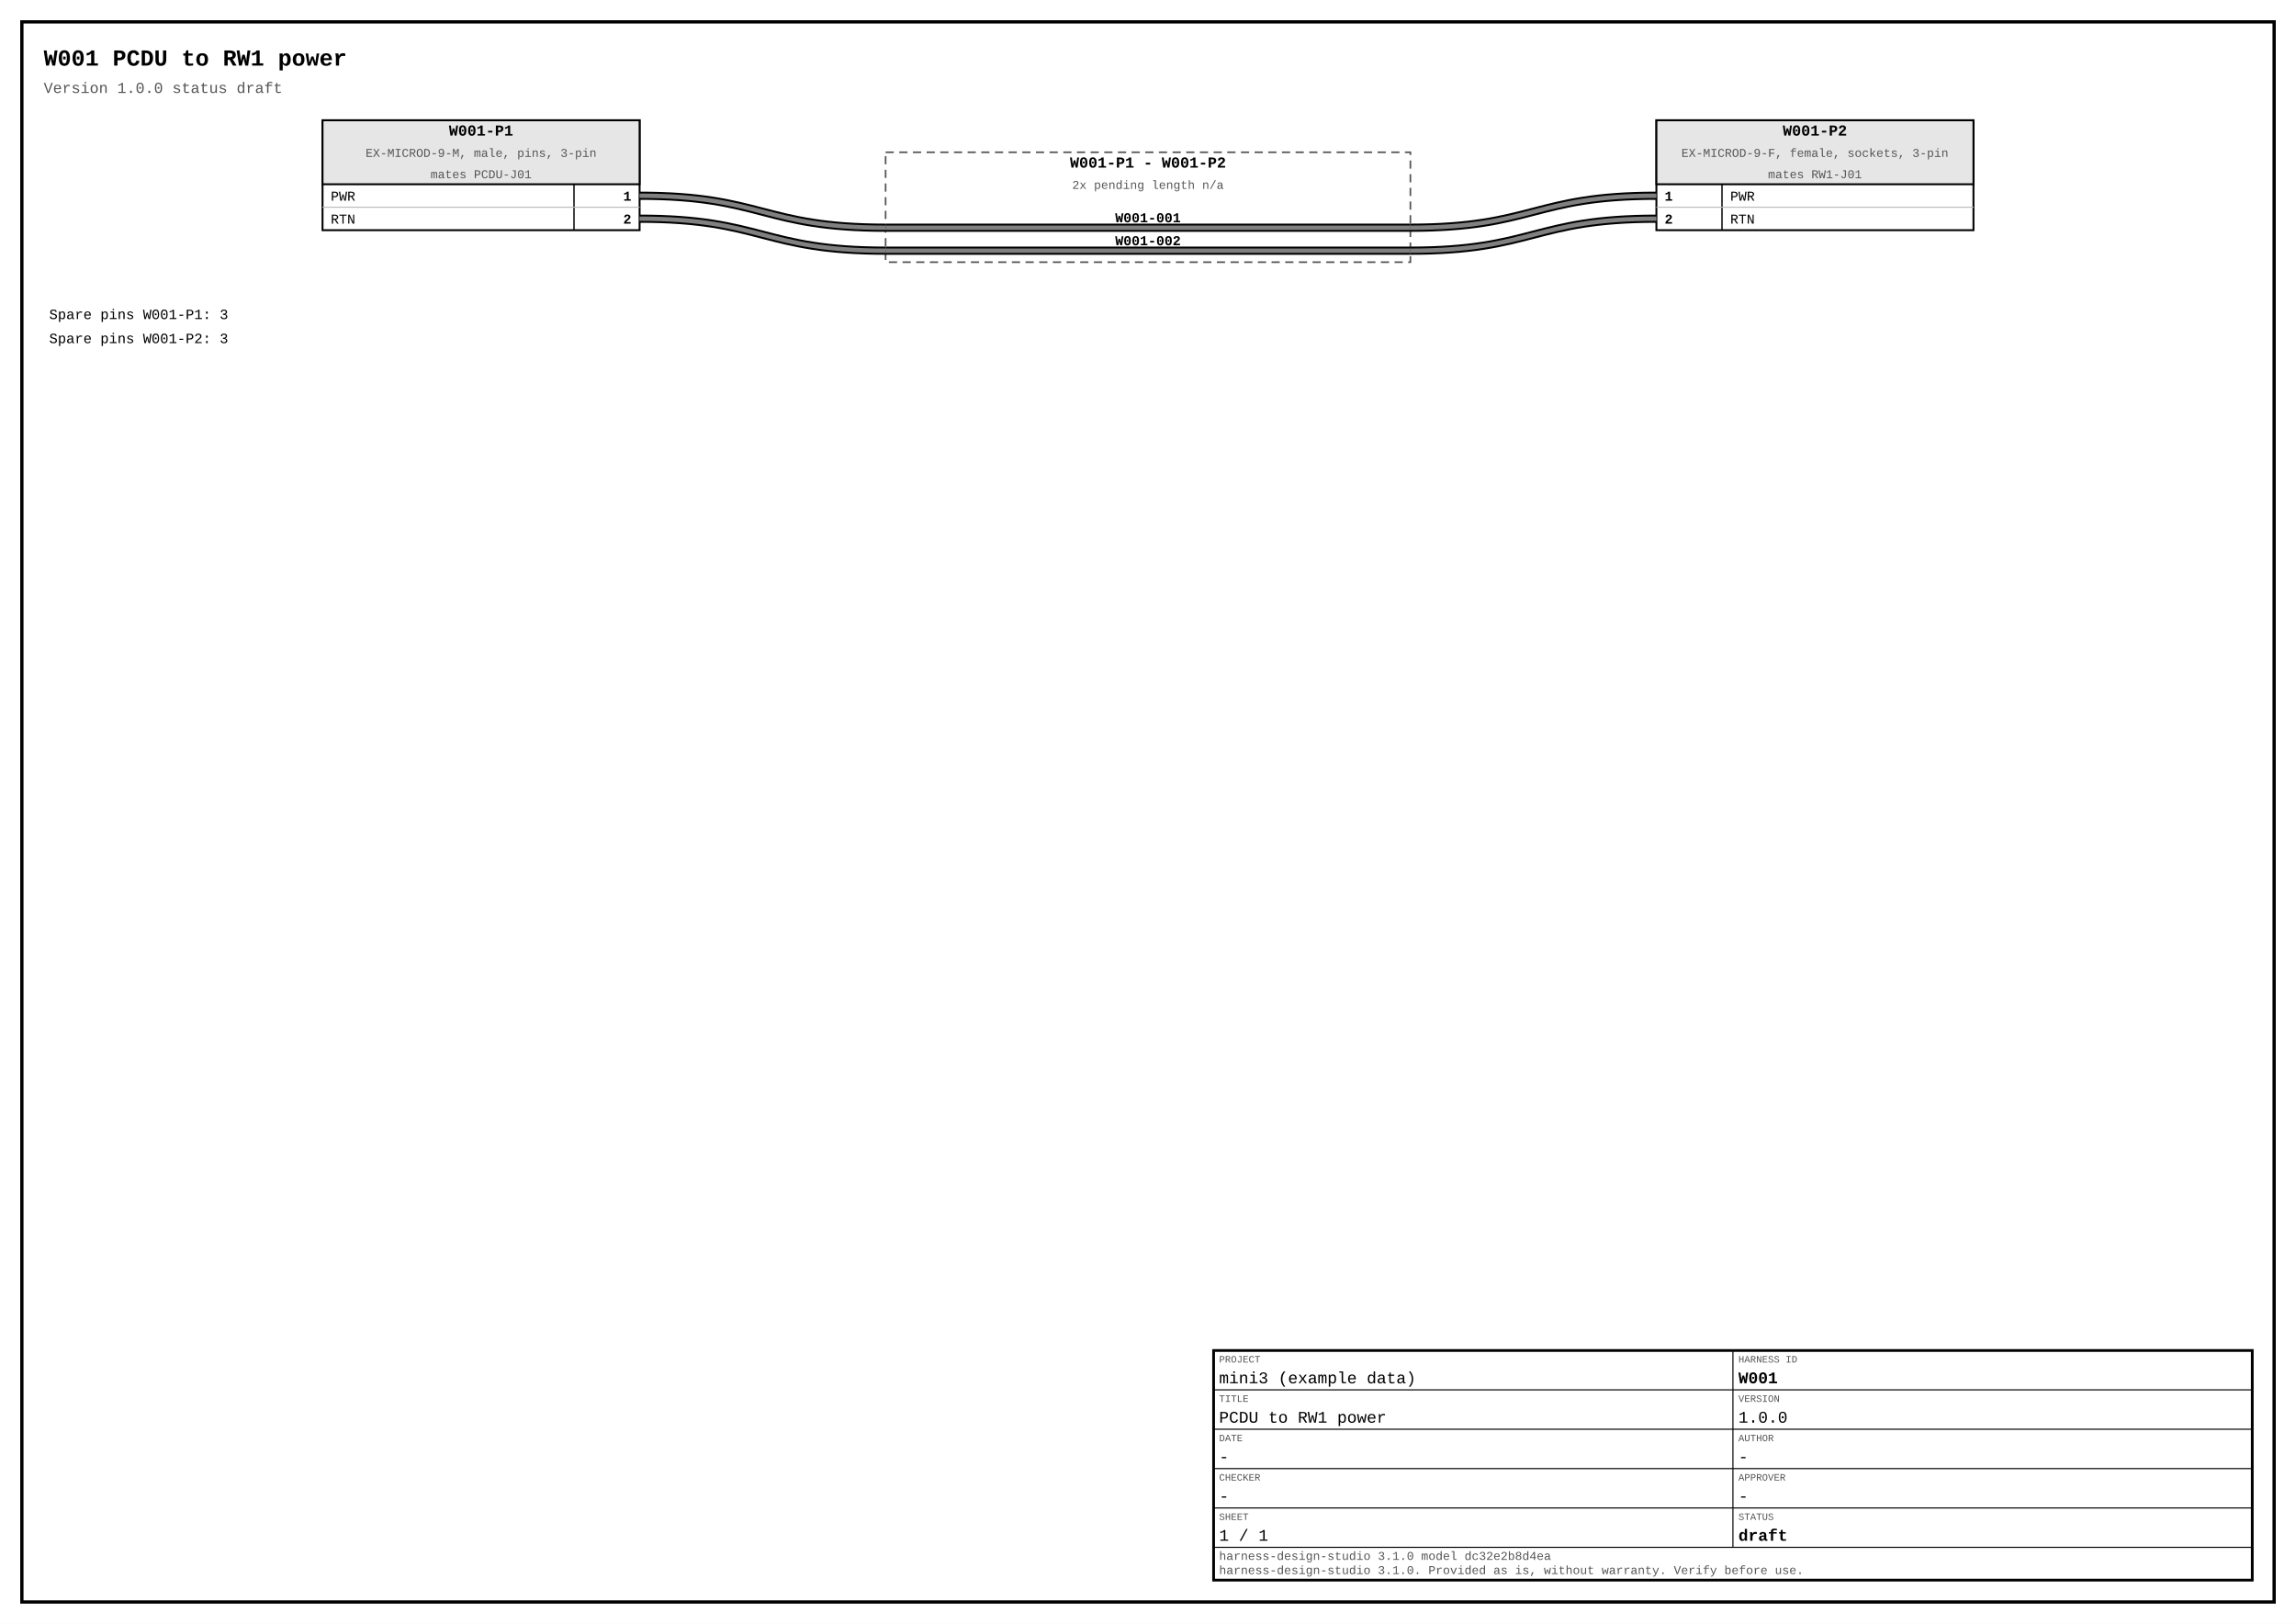
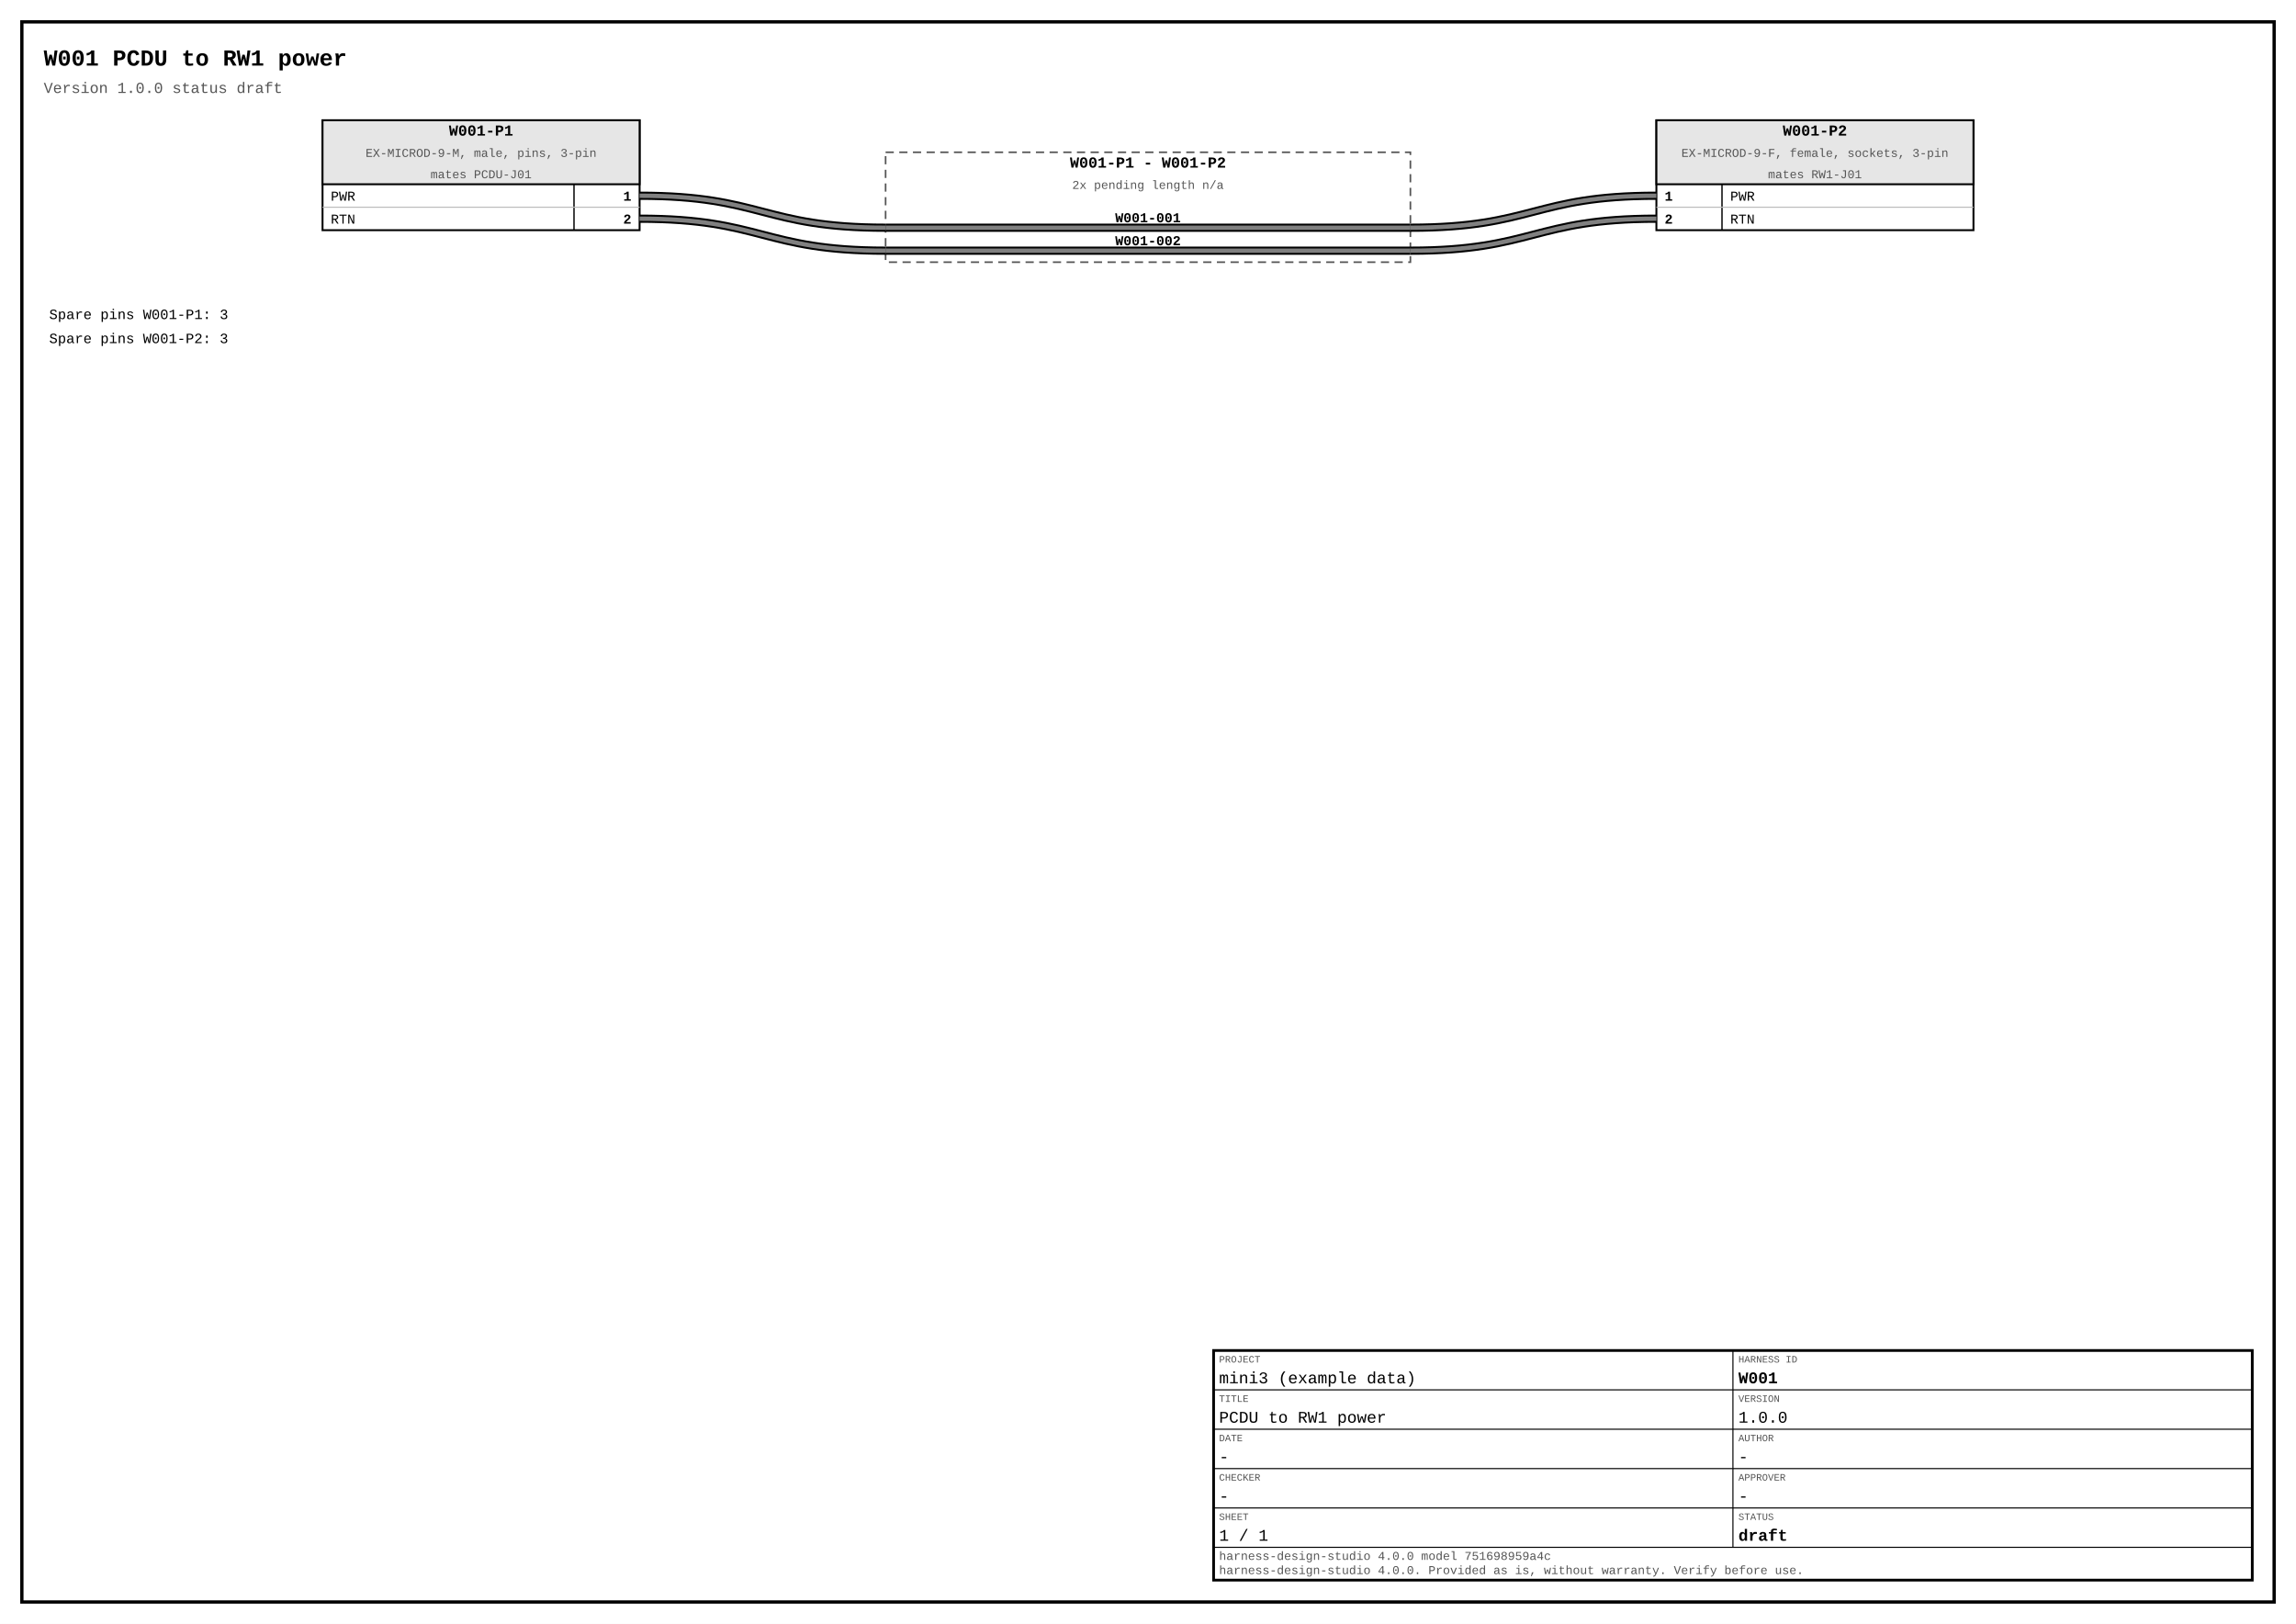
<svg xmlns="http://www.w3.org/2000/svg" width="420mm" height="297mm" viewBox="0 0 420 297" font-family="Courier New, Courier, monospace">
  <rect x="0" y="0" width="420" height="297" fill="#ffffff" />
  <rect x="4" y="4" width="412" height="289" fill="none" stroke="#000000" stroke-width="0.6" />
  <text x="8" y="12" font-size="4.2" font-weight="bold" text-anchor="start" fill="#000000">W001  PCDU to RW1 power</text>
  <text x="8" y="17" font-size="2.8" text-anchor="start" fill="#555555">Version 1.0.0  status draft</text>
  <rect x="59" y="22" width="58" height="20.1" fill="#ffffff" stroke="#000000" stroke-width="0.35" />
  <rect x="59" y="22" width="58" height="11.7" fill="#e6e6e6" stroke="#000000" stroke-width="0.35" />
  <text x="88" y="24.8" font-size="2.8" font-weight="bold" text-anchor="middle" fill="#000000">W001-P1</text>
  <text x="88" y="28.7" font-size="2.2" text-anchor="middle" fill="#555555">EX-MICROD-9-M, male, pins, 3-pin</text>
  <text x="88" y="32.6" font-size="2.2" text-anchor="middle" fill="#555555">mates PCDU-J01</text>
  <line x1="105" y1="33.7" x2="105" y2="42.1" stroke="#000000" stroke-width="0.25" />
  <line x1="59" y1="37.9" x2="117" y2="37.9" stroke="#bbbbbb" stroke-width="0.2" />
  <text x="60.5" y="36.7" font-size="2.5" text-anchor="start" fill="#000000" data-ref="sig/W001-P1/1">PWR</text>
  <text x="115.5" y="36.7" font-size="2.5" font-weight="bold" text-anchor="end" fill="#000000" data-ref="pin/W001-P1/1">1</text>
  <text x="60.5" y="40.9" font-size="2.5" text-anchor="start" fill="#000000" data-ref="sig/W001-P1/2">RTN</text>
  <text x="115.5" y="40.9" font-size="2.5" font-weight="bold" text-anchor="end" fill="#000000" data-ref="pin/W001-P1/2">2</text>
  <rect x="303" y="22" width="58" height="20.1" fill="#ffffff" stroke="#000000" stroke-width="0.35" />
  <rect x="303" y="22" width="58" height="11.7" fill="#e6e6e6" stroke="#000000" stroke-width="0.35" />
  <text x="332" y="24.8" font-size="2.8" font-weight="bold" text-anchor="middle" fill="#000000">W001-P2</text>
  <text x="332" y="28.7" font-size="2.2" text-anchor="middle" fill="#555555">EX-MICROD-9-F, female, sockets, 3-pin</text>
  <text x="332" y="32.6" font-size="2.2" text-anchor="middle" fill="#555555">mates RW1-J01</text>
  <line x1="315" y1="33.7" x2="315" y2="42.1" stroke="#000000" stroke-width="0.25" />
  <line x1="303" y1="37.9" x2="361" y2="37.9" stroke="#bbbbbb" stroke-width="0.2" />
  <text x="304.5" y="36.7" font-size="2.5" font-weight="bold" text-anchor="start" fill="#000000" data-ref="pin/W001-P2/1">1</text>
  <text x="316.5" y="36.7" font-size="2.5" text-anchor="start" fill="#000000" data-ref="sig/W001-P2/1">PWR</text>
  <text x="304.5" y="40.9" font-size="2.5" font-weight="bold" text-anchor="start" fill="#000000" data-ref="pin/W001-P2/2">2</text>
  <text x="316.5" y="40.9" font-size="2.5" text-anchor="start" fill="#000000" data-ref="sig/W001-P2/2">RTN</text>
  <rect x="162" y="27.85" width="96" height="20.1" fill="none" stroke="#555555" stroke-width="0.3" stroke-dasharray="1.5 1" />
  <text x="210" y="30.65" font-size="2.8" font-weight="bold" text-anchor="middle" fill="#000000">W001-P1 - W001-P2</text>
  <text x="210" y="34.55" font-size="2.2" text-anchor="middle" fill="#555555">2x  pending  length n/a</text>
  <path d="M 117 35.8 C 139.5 35.8 139.5 41.65 162 41.65" fill="none" stroke="#000000" stroke-width="1.5" />
  <line x1="162" y1="41.65" x2="258" y2="41.65" stroke="#000000" stroke-width="1.5" />
  <path d="M 258 41.65 C 280.5 41.65 280.5 35.8 303 35.8" fill="none" stroke="#000000" stroke-width="1.5" />
  <path d="M 117 35.8 C 139.5 35.8 139.5 41.65 162 41.65" fill="none" stroke="#808080" stroke-width="0.8" />
  <line x1="162" y1="41.65" x2="258" y2="41.65" stroke="#808080" stroke-width="0.8" />
  <path d="M 258 41.65 C 280.5 41.65 280.5 35.8 303 35.8" fill="none" stroke="#808080" stroke-width="0.8" />
  <text x="210" y="40.65" font-size="2.5" font-weight="bold" text-anchor="middle" fill="#000000">W001-001</text>
  <path d="M 117 40 C 139.5 40 139.5 45.85 162 45.85" fill="none" stroke="#000000" stroke-width="1.5" />
  <line x1="162" y1="45.85" x2="258" y2="45.85" stroke="#000000" stroke-width="1.5" />
  <path d="M 258 45.85 C 280.5 45.85 280.5 40 303 40" fill="none" stroke="#000000" stroke-width="1.5" />
  <path d="M 117 40 C 139.5 40 139.5 45.85 162 45.85" fill="none" stroke="#808080" stroke-width="0.8" />
  <line x1="162" y1="45.85" x2="258" y2="45.85" stroke="#808080" stroke-width="0.8" />
  <path d="M 258 45.85 C 280.5 45.85 280.5 40 303 40" fill="none" stroke="#808080" stroke-width="0.8" />
  <text x="210" y="44.85" font-size="2.5" font-weight="bold" text-anchor="middle" fill="#000000">W001-002</text>
  <text x="9" y="58.35" font-size="2.6" text-anchor="start" fill="#000000">Spare pins W001-P1: 3</text>
  <text x="9" y="62.75" font-size="2.6" text-anchor="start" fill="#000000">Spare pins W001-P2: 3</text>
  <rect x="222" y="247" width="190" height="42" fill="none" stroke="#000000" stroke-width="0.5" />
  <line x1="222" y1="247" x2="317" y2="247" stroke="#000000" stroke-width="0.2" />
  <text x="223" y="249.2" font-size="1.8" text-anchor="start" fill="#555555">PROJECT</text>
  <text x="223" y="253" font-size="3" text-anchor="start" fill="#000000">mini3 (example data)</text>
  <line x1="317" y1="247" x2="412" y2="247" stroke="#000000" stroke-width="0.2" />
  <text x="318" y="249.2" font-size="1.8" text-anchor="start" fill="#555555">HARNESS ID</text>
  <text x="318" y="253" font-size="3" font-weight="bold" text-anchor="start" fill="#000000">W001</text>
  <line x1="222" y1="254.2" x2="317" y2="254.2" stroke="#000000" stroke-width="0.2" />
  <text x="223" y="256.4" font-size="1.8" text-anchor="start" fill="#555555">TITLE</text>
  <text x="223" y="260.2" font-size="3" text-anchor="start" fill="#000000">PCDU to RW1 power</text>
  <line x1="317" y1="254.2" x2="412" y2="254.2" stroke="#000000" stroke-width="0.2" />
  <text x="318" y="256.4" font-size="1.8" text-anchor="start" fill="#555555">VERSION</text>
  <text x="318" y="260.2" font-size="3" text-anchor="start" fill="#000000">1.0.0</text>
  <line x1="222" y1="261.4" x2="317" y2="261.4" stroke="#000000" stroke-width="0.2" />
  <text x="223" y="263.6" font-size="1.8" text-anchor="start" fill="#555555">DATE</text>
  <text x="223" y="267.4" font-size="3" text-anchor="start" fill="#000000">-</text>
  <line x1="317" y1="261.4" x2="412" y2="261.4" stroke="#000000" stroke-width="0.2" />
  <text x="318" y="263.6" font-size="1.8" text-anchor="start" fill="#555555">AUTHOR</text>
  <text x="318" y="267.4" font-size="3" text-anchor="start" fill="#000000">-</text>
  <line x1="222" y1="268.6" x2="317" y2="268.6" stroke="#000000" stroke-width="0.2" />
  <text x="223" y="270.8" font-size="1.8" text-anchor="start" fill="#555555">CHECKER</text>
  <text x="223" y="274.6" font-size="3" text-anchor="start" fill="#000000">-</text>
  <line x1="317" y1="268.6" x2="412" y2="268.6" stroke="#000000" stroke-width="0.2" />
  <text x="318" y="270.8" font-size="1.8" text-anchor="start" fill="#555555">APPROVER</text>
  <text x="318" y="274.6" font-size="3" text-anchor="start" fill="#000000">-</text>
  <line x1="222" y1="275.8" x2="317" y2="275.8" stroke="#000000" stroke-width="0.2" />
  <text x="223" y="278" font-size="1.8" text-anchor="start" fill="#555555">SHEET</text>
  <text x="223" y="281.8" font-size="3" text-anchor="start" fill="#000000">1 / 1</text>
  <line x1="317" y1="275.8" x2="412" y2="275.8" stroke="#000000" stroke-width="0.2" />
  <text x="318" y="278" font-size="1.8" text-anchor="start" fill="#555555">STATUS</text>
  <text x="318" y="281.8" font-size="3" font-weight="bold" text-anchor="start" fill="#000000">draft</text>
  <line x1="317" y1="247" x2="317" y2="283" stroke="#000000" stroke-width="0.2" />
  <line x1="222" y1="283" x2="412" y2="283" stroke="#000000" stroke-width="0.2" />
-   <text x="223" y="285.3" font-size="2.2" text-anchor="start" fill="#555555">harness-design-studio 3.1.0 model dc32e2b8d4ea</text>
-   <text x="223" y="287.9" font-size="2.2" text-anchor="start" fill="#555555">harness-design-studio 3.1.0. Provided as is, without warranty. Verify before use.</text>
+   <text x="223" y="285.3" font-size="2.2" text-anchor="start" fill="#555555">harness-design-studio 4.0.0 model 751698959a4c</text>
+   <text x="223" y="287.9" font-size="2.2" text-anchor="start" fill="#555555">harness-design-studio 4.0.0. Provided as is, without warranty. Verify before use.</text>
</svg>
